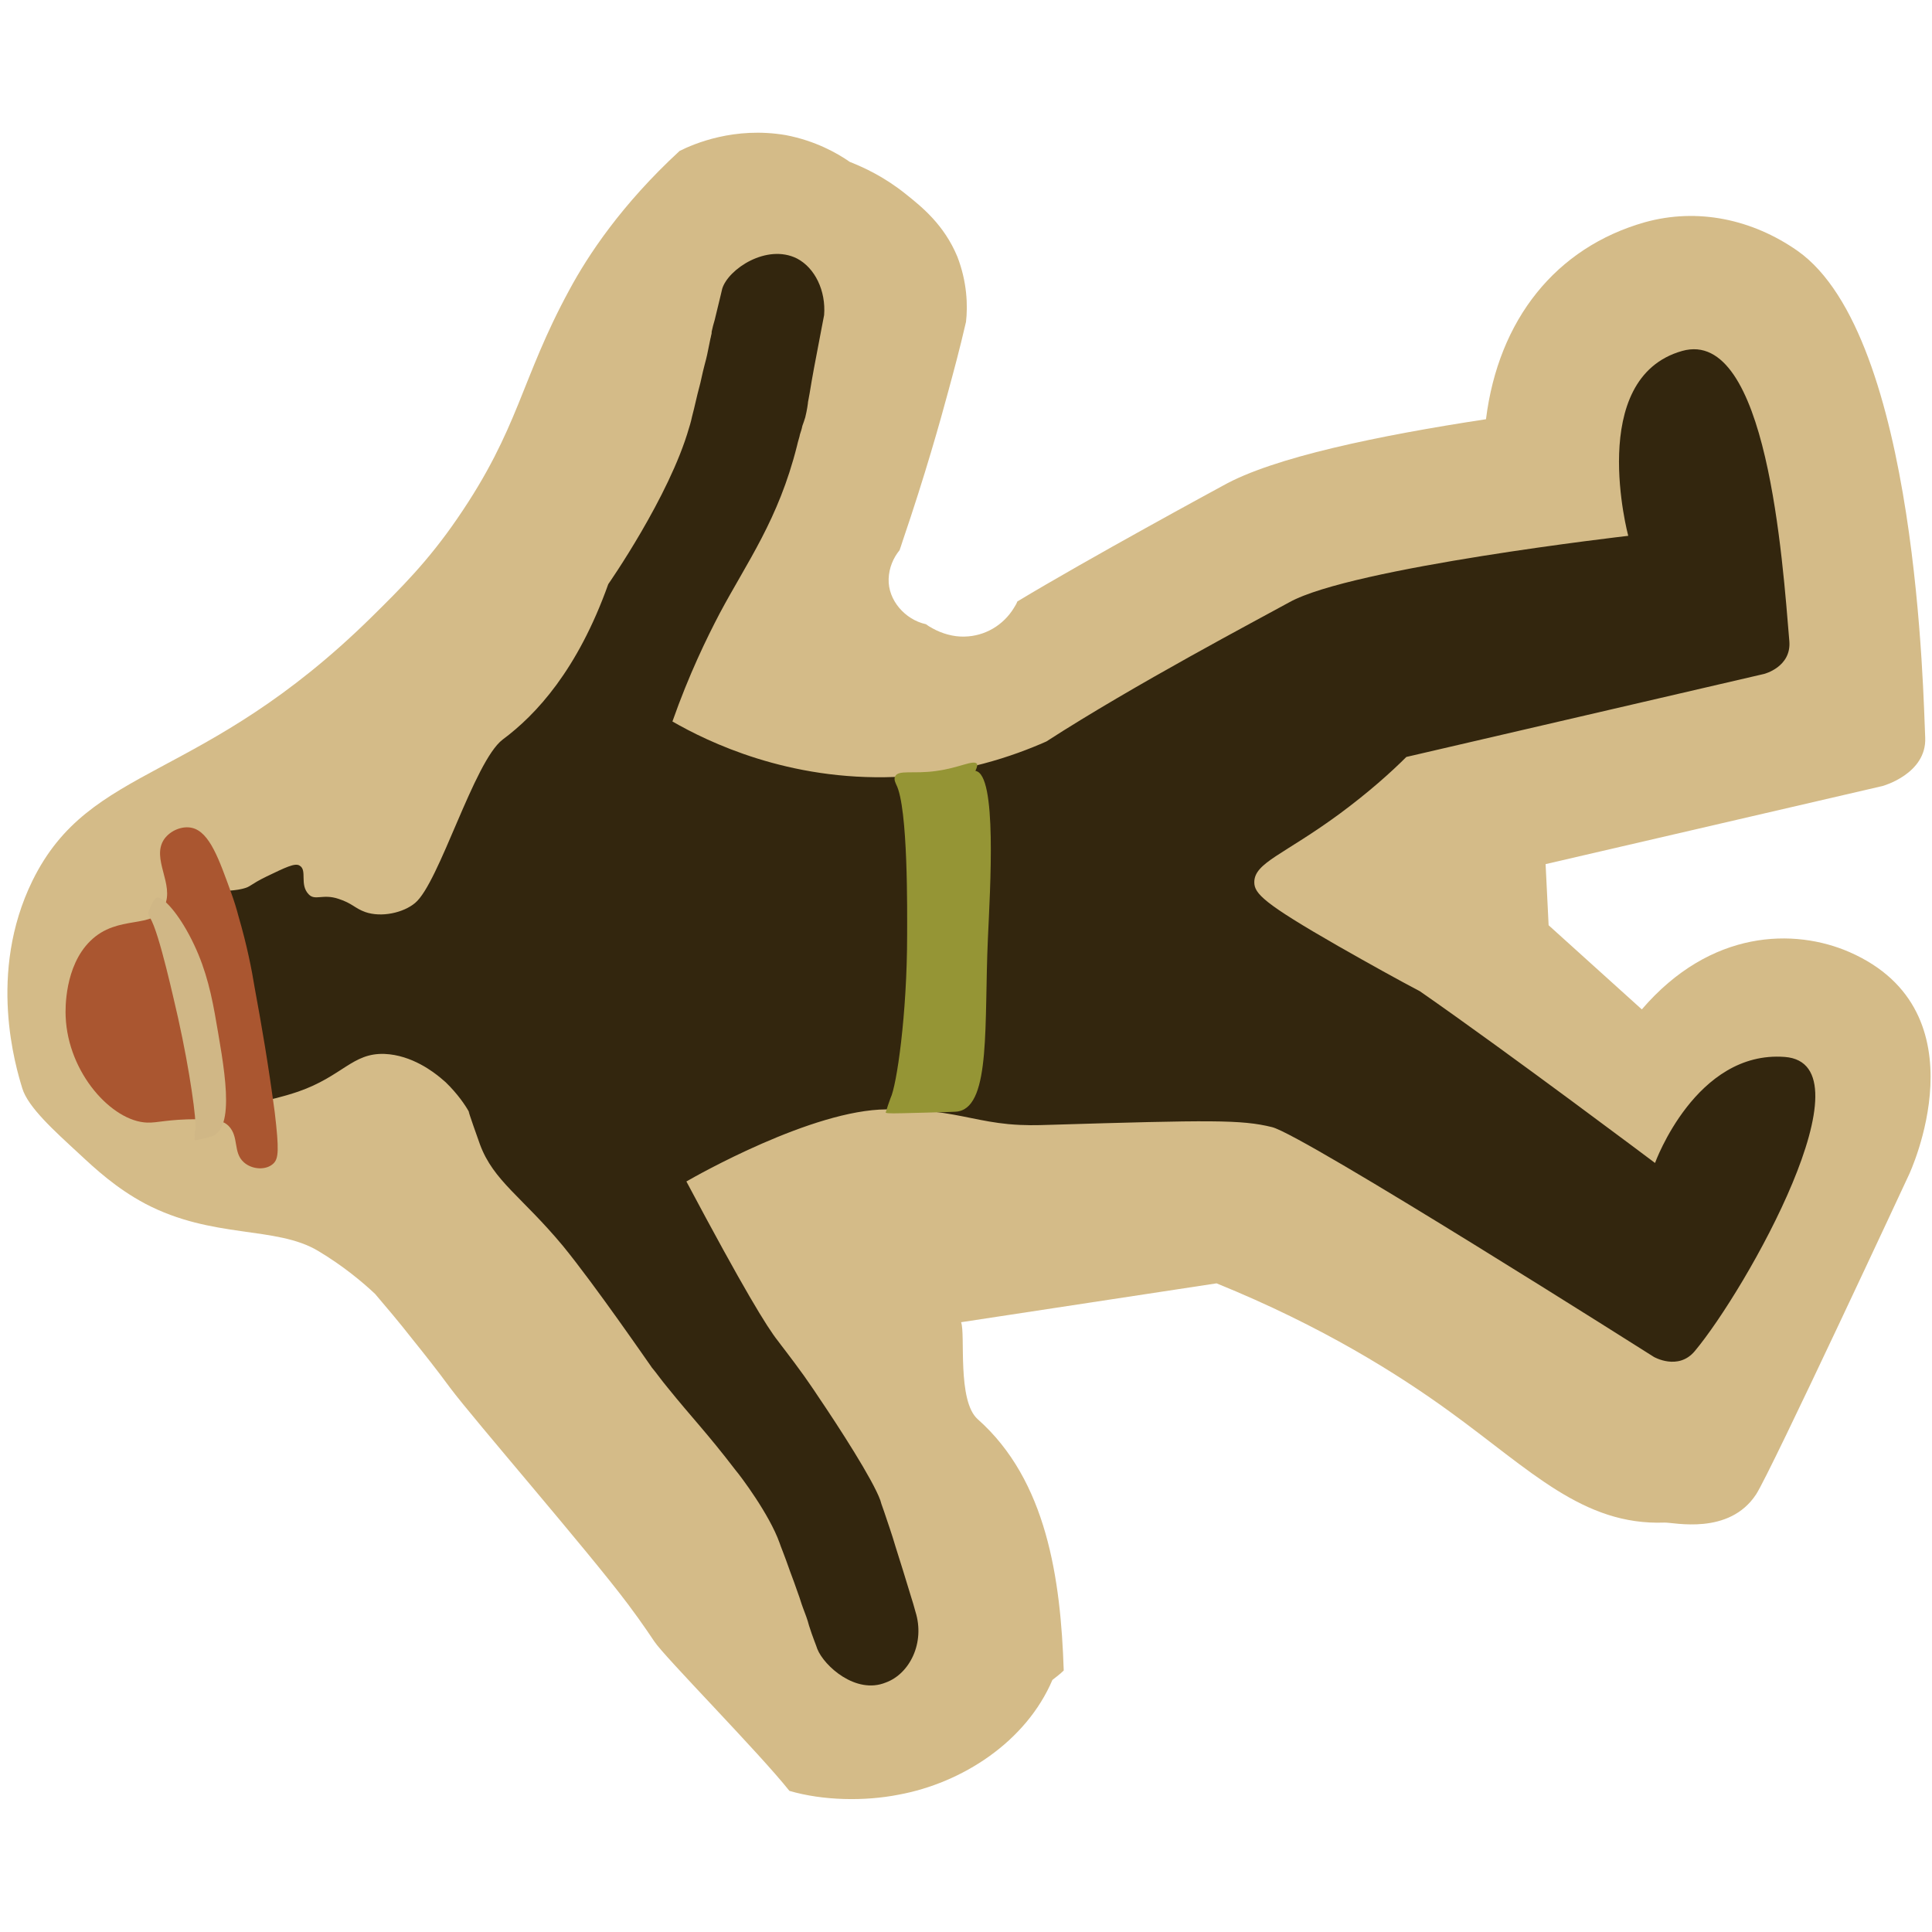
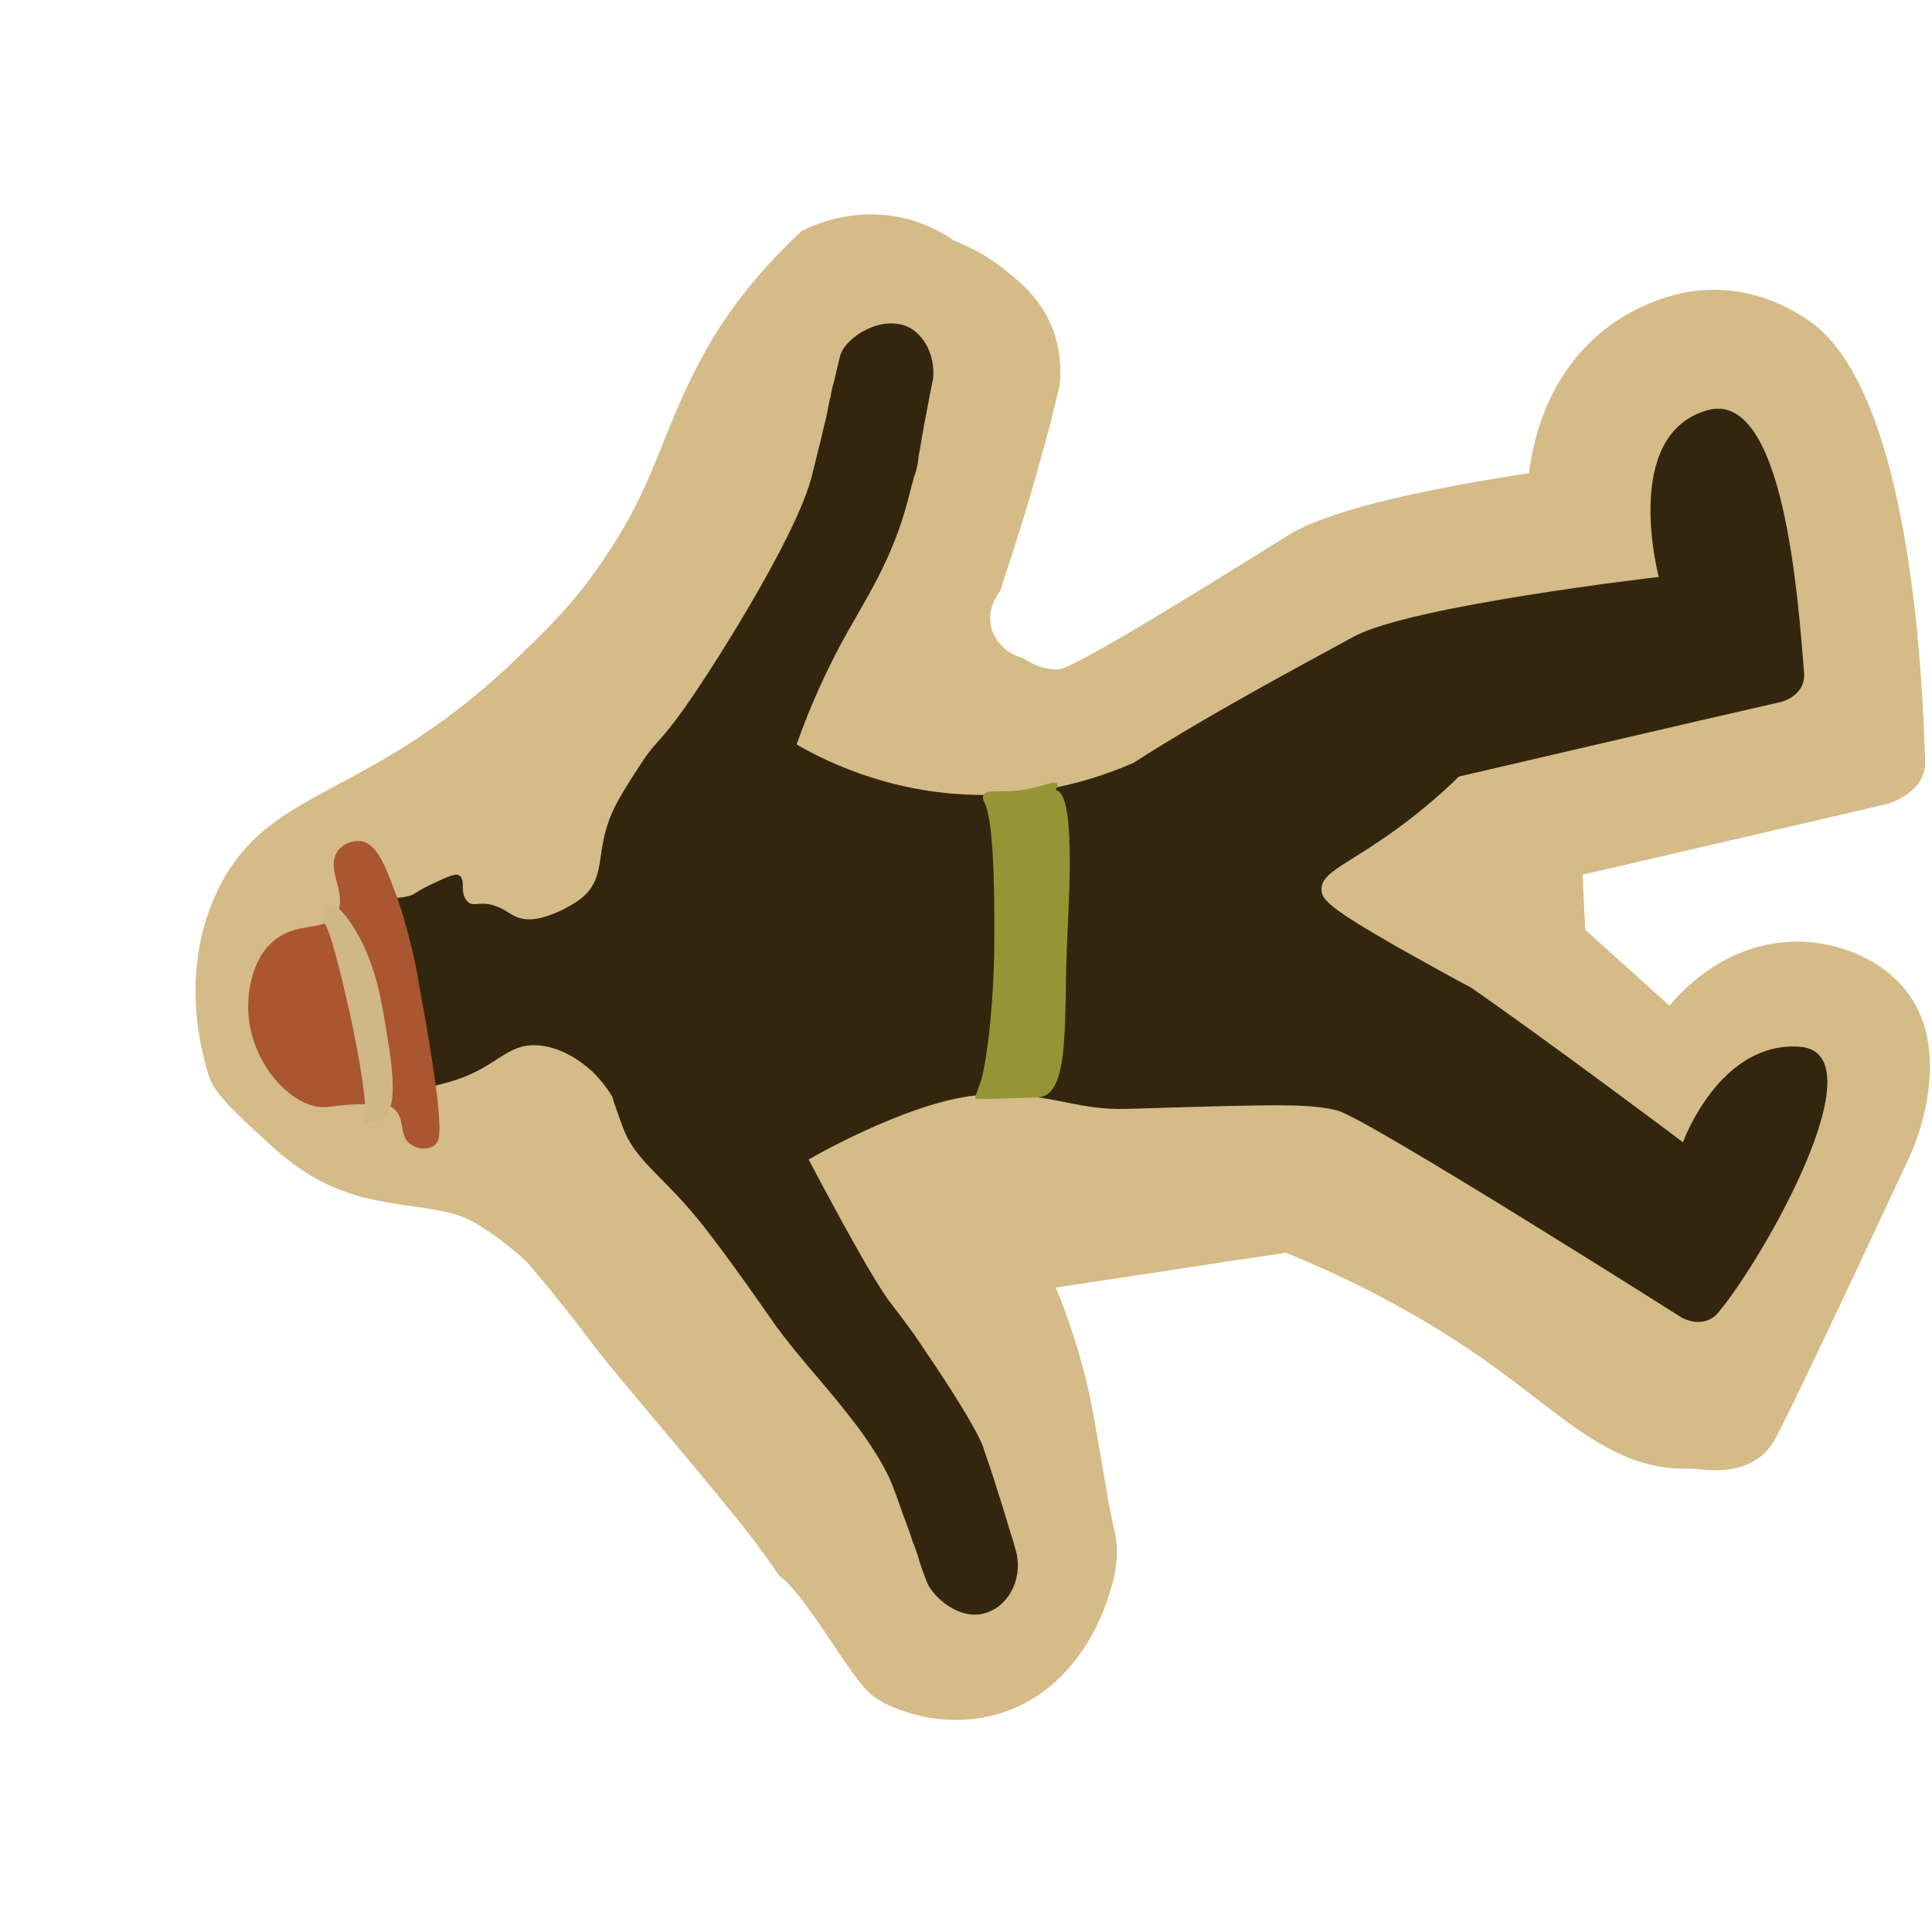
<svg xmlns="http://www.w3.org/2000/svg" version="1.1" id="레이어_1" x="0px" y="0px" viewBox="0 0 512 512" style="enable-background:new 0 0 512 512;" xml:space="preserve">
  <style type="text/css">
	.st0{fill:#D4BB88;}
	.st1{fill:#33260E;}
	.st2{fill:#959535;}
	.st3{fill:#AA5630;}
	.st4{fill:#D0B786;}
</style>
  <g>
-     <path class="st0" d="M180.1,40c-15.4,14.2-24.3,27.7-29.2,36.8c-13,23.9-13.2,36.6-29.7,60.6c-7.8,11.4-15.1,18.6-22.7,26.1   C53.4,207.9,24,202.1,8.6,233.4c-12,24.5-4.4,49.4-2.7,55c1.5,5,8.5,11.3,14.9,17.2c4.5,4.2,10,9.3,17.7,13.4   c17.9,9.4,34.6,5.8,45.8,12.5c6.7,4,11.8,8.3,15.1,11.4c2.9,3.4,6.3,7.4,9.9,12c3.3,4.1,6.7,8.4,10,12.9   c6.2,8.3,36.6,43.3,47.1,57.3c3.7,4.9,7,9.9,7,9.9c2.6,4,27.8,29.5,35.8,39.6c8.9,2.6,19.9,2.8,29,1c16.8-3.1,33.7-14,40.7-30.4   c1-0.8,2.1-1.6,3-2.5c-0.8-24.3-4.5-50.4-22.8-66.6c-5.5-4.9-3.2-22.6-4.4-25.7c22.6-3.4,45.1-6.9,67.7-10.3   c28.1,11.4,48.3,24.2,61.8,34c21.4,15.5,35.3,30.2,56.9,29.4c2.4-0.1,17.1,3.5,24.3-7.5c3.9-6,40.5-84.7,40.5-84.7   s20.4-43.2-15.8-59c-14.5-6.3-36.7-6.1-55,15.2l-24.7-22.3l-0.8-16.2l89.3-20.7c0,0,11.7-3.2,11.3-12.8   c-0.5-9.6-1.8-106.4-33.8-129c-12-8.4-26.5-11.5-40.5-7.6c-23.6,6.7-38.8,25.8-42.1,52.2c-28.3,4.3-56.4,10.1-69.7,17.6   c-1.3,0.7-35.6,19.3-54.5,30.7c-0.2,0.6-0.6,1.2-0.9,1.7c-2.8,4.6-7.7,7.5-13.1,7.6c-2.9,0.1-6-0.8-8.5-2.2c-0.6-0.3-1.2-0.7-1.6-1   c-0.1-0.1-0.1-0.1-0.2-0.1c-5.4-1.2-10-6.3-9.8-12c0.1-2.9,1.2-5.5,2.9-7.6c0.2-0.6,0.5-1.4,0.8-2.4c6-17.6,10-31.9,12.1-39.7   c1.3-4.8,3-11,4.7-18.4c0.5-4.3,0.3-10.6-2.3-17.3c-3.5-8.4-9.3-13.1-13.7-16.6c-5.6-4.5-11-7-14.8-8.5c-3.3-2.3-9.1-5.6-17-7.1   C194.6,33.5,183.9,38.1,180.1,40z" />
-     <path class="st1" d="M191.4,76.5c-0.2,0.8-0.5,2.2-2,8.3c-0.3,1-0.6,2.1-0.8,3.1c0,0.2,0,0.6-0.1,0.8c-0.1,0.3-0.1,0.7-0.2,0.9   c-0.2,1-0.5,2.5-0.9,4.4s-0.7,2.4-1.8,7.5c-1.2,4.5-1.3,5.5-2.2,8.9c-0.3,1.5-0.8,3-0.8,3c-5.2,18.2-21.4,41.4-21.4,41.4   c-8.1,22.7-19.1,34.6-28,41.2c-7.6,5.8-16.8,38-23.2,43.3c-3.1,2.6-8.9,3.9-13.2,2.4c-2.8-1-3.4-2.3-7.1-3.5   c-4.2-1.4-6.2,0.6-7.9-1.2c-2.5-2.6-0.3-6.4-2.4-7.6c-1.2-0.8-3.8,0.5-8.8,2.9c-4.5,2.2-4.1,2.7-6.2,3.2c-3.5,0.9-5.7,0.1-7.3,1.8   c-1,1-1.1,2.3-1.2,3c-0.6,6.4,3.1,49.9,3.3,52.9c4.8-0.3,11.8-1.2,19.8-3.9c11.8-4.1,14.4-10.3,22.9-10c7.3,0.3,13.1,4.9,14.8,6.3   c0.5,0.4,0.9,0.8,1.4,1.2c3.2,3.1,5.2,6.1,6.1,7.7c0.1,0.1,0.3,0.6,0.3,0.6c0,0-0.3-0.6-0.3-0.6c-0.1,0.1,2.6,7.7,3,8.8   c3.6,9.7,11.1,13.8,22,26.9c8.5,10.4,22.6,30.9,23.4,32c0,0.1,0.5,0.6,1.1,1.4c1.1,1.4,1.4,1.9,3.2,4.1c6.7,8.3,10.2,11.7,18.1,22   c1.2,1.4,8.9,11.6,11.6,19.2c0.2,0.7,1.2,3,2.8,7.6c0.7,1.8,1.4,3.8,2.1,5.8c0.5,1.3,0.8,2.5,1.3,3.8c0.6,1.6,1.2,3.1,1.6,4.7   c0.9,2.9,2,5.5,2.2,6.2c1.8,4.5,10.2,12.1,18.1,8.9c6.4-2.3,10.5-10.6,7.9-18.8c-0.3-1.2-0.8-2.8-1.3-4.4c-1.3-4.3-2.6-8.5-4-12.9   c-0.9-3.1-2-6.2-3-9.2c-0.6-1.6-1-2.9-1-3c-2-5.5-10.9-19.3-16.6-27.7c-1.3-2-2.6-3.8-3.7-5.4c-3.6-5-6.4-8.5-6.8-9.1   c-2.9-3.6-9.2-13.9-24.3-42.3c2.6-1.5,33.4-19,53-19.1c7.2,0,12.5,0.6,12.5,0.6c7.7,0.9,12.6,2.6,19.8,3.3   c4.4,0.4,7.6,0.3,10.7,0.2c43.2-1.3,51.1-1.4,59.2,0.6c8.3,2,101.2,60.9,101.2,60.9s6.4,3.7,10.8-1.5c13.8-16.5,47.3-76.2,23.9-78   c-23.6-1.8-34.4,28.1-34.4,28.1s-38.3-28.8-62.3-45.5c-5.7-3-13.1-7.1-21.7-12c-19.7-11.3-22.2-13.9-22.2-16.9   c0-5.2,7.9-7.3,22.7-18.2c7.7-5.7,13.6-11,17.6-15c31.6-7.3,63.2-14.7,94.8-22c0,0,7.2-1.8,6.7-8.6c-1.8-21.4-5.9-83.3-28.4-77   c-25.5,7.2-14.3,49-14.3,49s-73.3,8.4-89.8,17.6c-7.8,4.3-41.2,21.9-64.4,36.9c-8.8,3.9-22.6,8.7-40.1,9.4   c-28.3,1.1-49.6-9.3-59-14.7c4.4-12.5,9.1-22.1,12.5-28.6c7.3-13.7,15.6-24.9,20.5-44.4c0.3-1.4,0.7-2.4,0.8-3.1   c0.2-0.6,0.5-1.5,0.6-2.1c0-0.1,0.1-0.3,0.2-0.6c0.1-0.2,0.3-0.9,0.6-1.8c0.5-2,0.7-3.7,0.7-3.7c0-0.5,0.1-0.3,1-5.9   c0.2-1.3,0.8-4.4,2-10.7c0.3-1.7,0.8-4.1,1.3-6.8c0.5-6.4-2.4-12.5-7.2-15C203.2,64.5,193,71.3,191.4,76.5z" />
-     <path class="st1" d="M212.7,118.7" />
-     <path class="st1" d="M215,114.2" />
+     <path class="st0" d="M212.5,61.2c-13.9,12.8-21.9,25-26.3,33.2c-11.7,21.6-11.9,33-26.8,54.7c-7,10.3-13.6,16.8-20.5,23.5   c-40.7,40.1-67.2,34.8-81.1,63.1c-10.8,22.1-4,44.6-2.4,49.6c1.4,4.5,7.7,10.2,13.4,15.5c4.1,3.8,9,8.4,16,12.1   c16.1,8.5,31.2,5.2,41.3,11.3c6,3.6,10.6,7.5,13.6,10.3c2.6,3.1,5.7,6.7,8.9,10.8c3,3.7,6,7.6,9,11.6c5.6,7.5,33,39.1,42.5,51.7   c3.3,4.4,6.3,8.9,6.3,8.9c7.8,5.7,18.9,27.4,24.9,31.9c2.8,2.1,5.6,3.2,7.4,3.8c4.7,1.7,14.8,4.4,26.2,0.9   c21.9-6.6,28.5-29.8,29-31.5c2.8-8.1,2.3-13.8,1.3-17.6c-0.3-1-0.8-3.9-1.5-7.3c-0.4-2.3-1.2-7.3-2.2-12.8   c-1.1-6.6-2.4-14-3.5-18.4c-2.5-10.4-5.6-19-8.2-25.3c10.2-1.5,20.4-3.1,30.5-4.6c10.2-1.6,20.3-3.1,30.5-4.6   c25.3,10.3,43.6,21.8,55.8,30.7c19.3,14,31.8,27.2,51.3,26.5c2.2-0.1,15.4,3.2,21.9-6.8c3.5-5.4,36.5-76.4,36.5-76.4   s18.4-39-14.3-53.2c-13.1-5.7-33.1-5.5-49.6,13.7l-22.3-20.1l-0.7-14.6l80.6-18.7c0,0,10.6-2.9,10.2-11.5   c-0.5-8.7-1.6-96-30.5-116.4c-10.8-7.6-23.9-10.4-36.5-6.9c-21.3,6-35,23.3-38,47.1c-25.5,3.9-50.9,9.1-62.9,15.9   c-1.2,0.6-56.9,36-61.8,36.1c-2.6,0.1-5.4-0.7-7.7-2c-0.5-0.3-1.1-0.6-1.4-0.9c-0.1-0.1-0.1-0.1-0.2-0.1c-4.9-1.1-9-5.7-8.8-10.8   c0.1-2.6,1.1-5,2.6-6.9c0.2-0.5,0.5-1.3,0.7-2.2c5.4-15.9,9-28.8,10.9-35.8c1.2-4.3,2.7-9.9,4.2-16.6c0.5-3.9,0.3-9.6-2.1-15.6   c-3.2-7.6-8.4-11.8-12.4-15c-5.1-4.1-9.9-6.3-13.4-7.7c-3-2.1-8.2-5.1-15.3-6.4C225.6,55.3,216,59.4,212.5,61.2z" />
+     <path class="st1" d="M222.7,94.1c-0.2,0.7-0.5,2-1.8,7.5c-0.3,0.9-0.5,1.9-0.7,2.8c0,0.2,0,0.5-0.1,0.7c-0.1,0.3-0.1,0.6-0.2,0.8   c-0.2,0.9-0.5,2.3-0.8,4s-0.6,2.2-1.6,6.8c-1.1,4.1-1.2,5-2,8c-0.3,1.4-0.7,2.7-0.7,2.7c-4.7,16.4-27.1,51.6-34.1,61.2   c-4.8,6.6-6.2,7.6-8.2,10.1c-0.4,0.5-1.2,1.5-2.3,3.2c-0.3,0.5-4.6,6.8-7,11.4c-6,11.8-2.1,18.3-8.5,24.2c-2,1.8-4.2,2.8-5.4,3.5   c-3.3,1.6-8.1,3.5-11.9,2.2c-2.5-0.9-3.1-2.1-6.4-3.2c-3.8-1.3-5.6,0.5-7.1-1.1c-2.3-2.3-0.3-5.8-2.2-6.9c-1.1-0.7-3.4,0.5-7.9,2.6   c-4.1,2-3.7,2.4-5.6,2.9c-3.2,0.8-5.1,0.1-6.6,1.6c-0.9,0.9-1,2.1-1.1,2.7c-0.5,5.8,2.8,45,3,47.7c4.3-0.3,10.6-1.1,17.9-3.5   c10.6-3.7,13-9.3,20.7-9c6.6,0.3,11.8,4.4,13.4,5.7c0.5,0.4,0.8,0.7,1.3,1.1c2.9,2.8,4.7,5.5,5.5,6.9c0.1,0.1,0.3,0.5,0.3,0.5   l-0.3-0.5c-0.1,0.1,2.3,6.9,2.7,7.9c3.2,8.8,10,12.4,19.8,24.3c7.7,9.4,20.4,27.9,21.1,28.9c0,0.1,0.5,0.5,1,1.3   c1,1.3,1.3,1.7,2.9,3.7c6,7.5,9.2,10.6,16.3,19.8c1.1,1.3,8,10.5,10.5,17.3c0.2,0.6,1.1,2.7,2.5,6.9c0.6,1.6,1.3,3.4,1.9,5.2   c0.5,1.2,0.7,2.3,1.2,3.4c0.5,1.4,1.1,2.8,1.4,4.2c0.8,2.6,1.8,5,2,5.6c1.6,4.1,9.2,10.9,16.3,8c5.8-2.1,9.5-9.6,7.1-17   c-0.3-1.1-0.7-2.5-1.2-4c-1.2-3.9-2.3-7.7-3.6-11.6c-0.8-2.8-1.8-5.6-2.7-8.3c-0.5-1.4-0.9-2.6-0.9-2.7c-1.8-5-9.8-17.4-15-25   c-1.2-1.8-2.3-3.4-3.3-4.9c-3.2-4.5-5.8-7.7-6.1-8.2c-2.6-3.2-8.3-12.5-21.9-38.2c2.3-1.4,30.1-17.1,47.8-17.2   c6.5,0,11.3,0.5,11.3,0.5c6.9,0.8,11.4,2.3,17.9,3c4,0.4,6.9,0.3,9.7,0.2c39-1.2,46.1-1.3,53.4,0.5c7.5,1.8,91.3,54.9,91.3,54.9   s5.8,3.3,9.7-1.4c12.4-14.9,42.7-68.7,21.6-70.4c-21.3-1.6-31,25.3-31,25.3s-34.6-26-56.2-41c-5.1-2.7-11.8-6.4-19.6-10.8   c-17.8-10.2-20-12.5-20-15.2c0-4.7,7.1-6.6,20.5-16.4c6.9-5.1,12.3-9.9,15.9-13.5c28.5-6.6,57-13.3,85.5-19.8c0,0,6.5-1.6,6-7.8   c-1.6-19.3-5.3-75.1-25.6-69.5c-23,6.5-12.9,44.2-12.9,44.2s-66.1,7.6-81,15.9c-7,3.9-37.2,19.8-58.1,33.3   c-7.9,3.5-20.4,7.8-36.2,8.5c-25.5,1-44.7-8.4-53.2-13.3c4-11.3,8.2-19.9,11.3-25.8c6.6-12.4,14.1-22.5,18.5-40.1   c0.3-1.3,0.6-2.2,0.7-2.8c0.2-0.5,0.5-1.4,0.5-1.9c0-0.1,0.1-0.3,0.2-0.5c0.1-0.2,0.3-0.8,0.5-1.6c0.5-1.8,0.6-3.3,0.6-3.3   c0-0.5,0.1-0.3,0.9-5.3c0.2-1.2,0.7-4,1.8-9.7c0.3-1.5,0.7-3.7,1.2-6.1c0.5-5.8-2.2-11.3-6.5-13.5   C233.4,83.3,224.2,89.4,222.7,94.1z" />
+     <path class="st1" d="M242,132.2" />
+     <path class="st1" d="M244,128.1" />
  </g>
-   <path class="st2" d="M234.7,294.9c0.1,0,0.1,0,0.1,0c0.5,0.2,1.7,0.2,8.9,0c6.6-0.2,9.8-0.2,10.4-0.4c8.5-1.8,6.7-23.4,7.7-45.7  c0.6-13.4,2.5-43.7-3.3-44.5c0.6-1.3,0.5-1.7,0.4-1.9c-1-1.1-4.7,1.1-10.7,1.9c-6.1,0.9-10.2-0.4-11,1.5c-0.4,0.8,0.2,1.8,0.3,2.1  c3.2,6.1,2.9,34.1,2.9,39.8c0,21.3-2.8,40.1-4.4,43.3C235.5,292.3,235.1,293.6,234.7,294.9z" />
-   <path class="st3" d="M65.6,195.8" />
-   <path class="st1" d="M33.2,108.9" />
-   <path class="st1" d="M71.7,105.7" />
+   <path class="st2" d="M258.4,291.1C258.4,291.1,258.4,291.1,258.4,291.1c0.5,0.2,1.6,0.2,8.1,0c6-0.2,8.8-0.2,9.4-0.4  c7.7-1.6,6-21.1,6.9-41.2c0.5-12.1,2.3-39.4-3-40.1c0.5-1.2,0.5-1.5,0.4-1.7c-0.9-1-4.2,1-9.7,1.7c-5.5,0.8-9.2-0.4-9.9,1.4  c-0.4,0.7,0.2,1.6,0.3,1.9c2.9,5.5,2.6,30.8,2.6,35.9c0,19.2-2.5,36.2-4,39.1C259.1,288.8,258.7,289.9,258.4,291.1z" />
+   <path class="st3" d="M109.3,201.7" />
+   <path class="st1" d="M80,123.3" />
+   <path class="st1" d="M114.8,120.4" />
  <g>
-     <path class="st3" d="M72.5,308.3c-1.9,1.9-5.7,1.7-7.9-0.3c-2.9-2.6-1.2-6.7-4-9.6c-1.3-1.3-3-1.8-8.2-1.8c-8,0-10.6,1-13.4,0.9   c-9.3-0.3-21-13.1-21.6-28.1c-0.1-2-0.3-13.3,6.5-20c7.4-7.3,16.8-2.9,19.7-9.3c2.7-5.8-3.6-12.5-0.1-17.7c1.7-2.4,4.9-3.6,7.4-3   c4.7,1.1,7.2,8.5,10.4,17.3c0.8,2.2,1.4,4.2,1.9,6.1c2.3,7.9,3.5,14.1,4.3,19c2,10.9,3.5,19.6,5.3,32.9   C74,304.8,73.8,307,72.5,308.3z" />
-     <path class="st4" d="M51.6,302.1C51.6,302,51.6,302,51.6,302.1c0.3,0.1,0.9,0,4.1-0.8c7.1-1.8,3.6-18.9,1.2-32.8   c-1.3-7.1-3-13.7-6.8-20.8c-3.6-6.7-7.3-10.3-8.6-9.8c-0.7,0.3-1.4,1.9-2.1,3.6c0,0.1-0.1,0.2-0.1,0.4c0,0.6,0.4,1.2,0.5,1.4   c2.4,3.8,6.5,22.7,7.4,26.5c3.2,14.4,4.9,27.2,4.6,29.5C51.5,300.2,51.6,301.1,51.6,302.1z" />
+     <path class="st3" d="M115.5,303.2c-1.7,1.7-5.1,1.5-7.1-0.3c-2.6-2.3-1.1-6-3.6-8.7c-1.2-1.2-2.7-1.6-7.4-1.6   c-7.2,0-9.6,0.9-12.1,0.8c-8.4-0.3-18.9-11.8-19.5-25.3c-0.1-1.8-0.3-12,5.9-18c6.7-6.6,15.2-2.6,17.8-8.4c2.4-5.2-3.2-11.3-0.1-16   c1.5-2.2,4.4-3.2,6.7-2.7c4.2,1,6.5,7.7,9.4,15.6c0.7,2,1.3,3.8,1.7,5.5c2.1,7.1,3.2,12.7,3.9,17.1c1.8,9.8,3.2,17.7,4.8,29.7   C116.8,300,116.6,302,115.5,303.2z" />
+     <path class="st4" d="M96.6,297.6C96.6,297.5,96.6,297.5,96.6,297.6c0.3,0.1,0.8,0,3.7-0.7c6.4-1.6,3.2-17.1,1.1-29.6   c-1.2-6.4-2.7-12.4-6.1-18.8c-3.2-6-6.6-9.3-7.8-8.8c-0.6,0.3-1.3,1.7-1.9,3.2c0,0.1-0.1,0.2-0.1,0.4c0,0.5,0.4,1.1,0.5,1.3   c2.2,3.4,5.9,20.5,6.7,23.9c2.9,13,4.4,24.5,4.1,26.6C96.5,295.9,96.6,296.7,96.6,297.6z" />
  </g>
-   <path class="st3" d="M49.9,241.4" />
+   <path class="st3" d="M95.1,242.9" />
+   <path class="st0" d="M293.8,409.3c-0.1-1.7-0.2-3.4-0.3-5.1" />
+   <path class="st0" d="M238.8,453.2" />
</svg>
